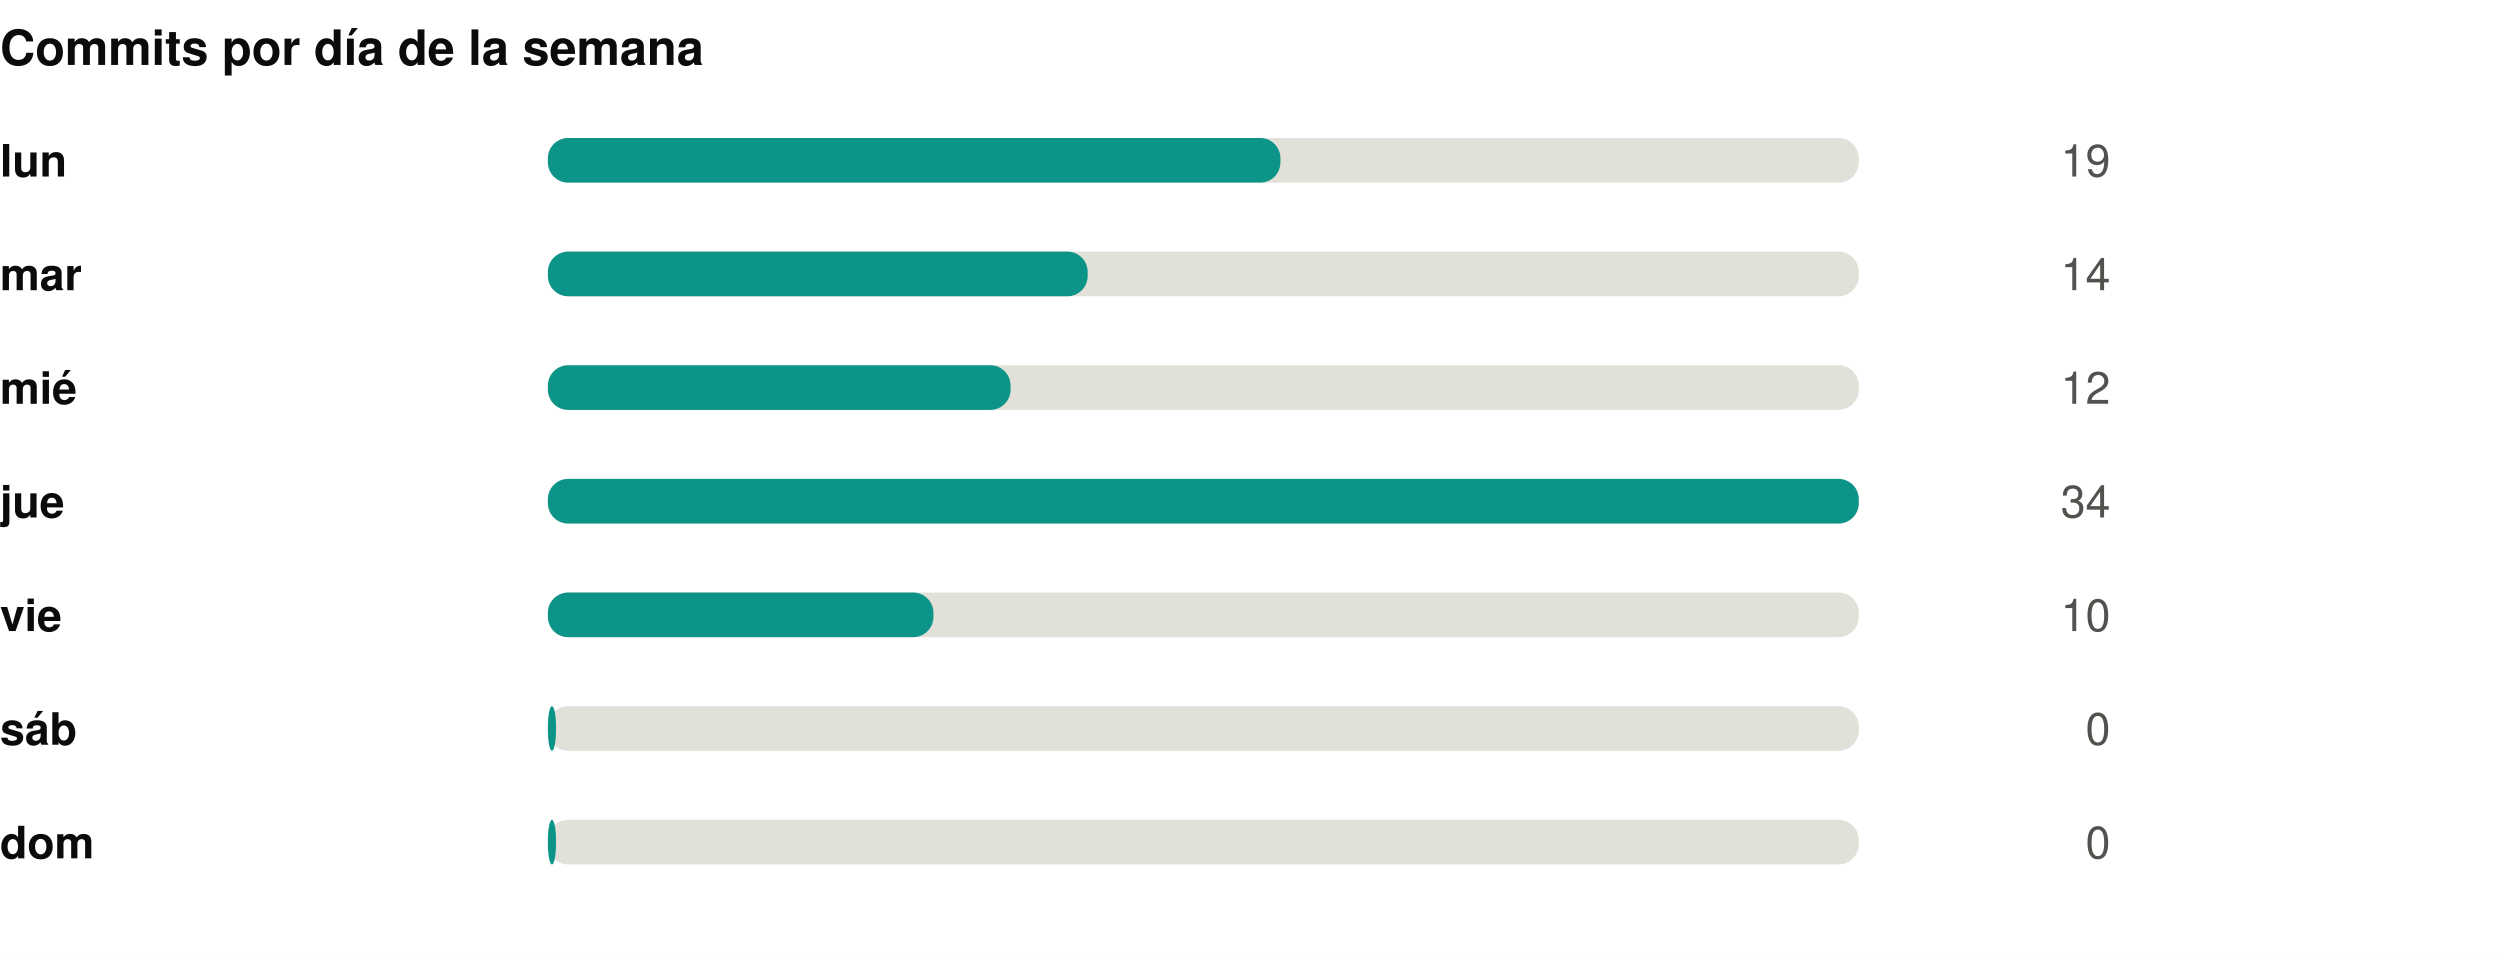
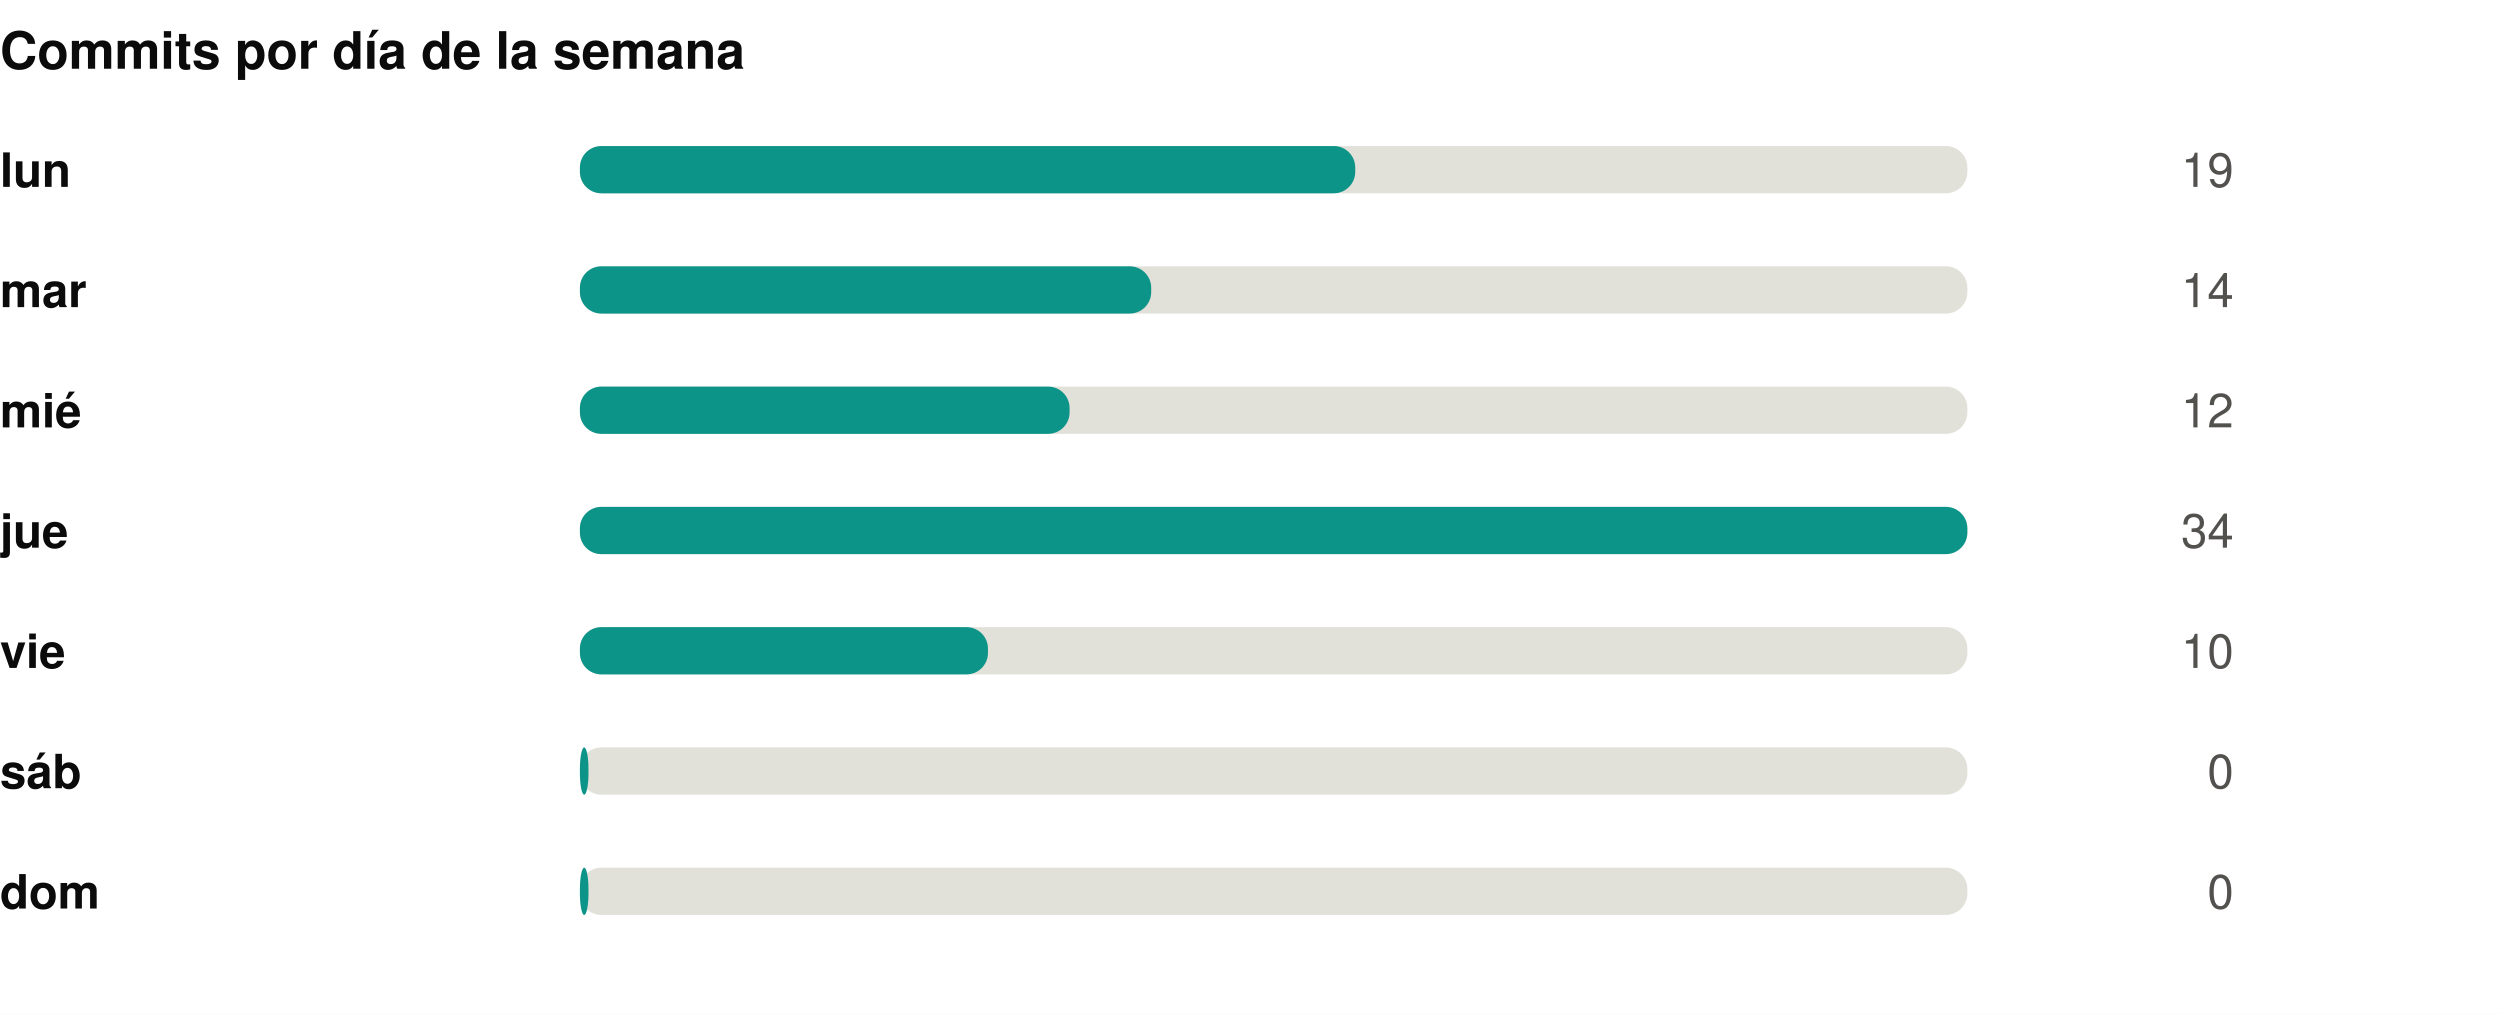
- <svg xmlns="http://www.w3.org/2000/svg" width="616" height="236" viewBox="0 0 616 236" role="img">
-   <rect width="616" height="236" fill="#ffffff" />
+ <svg xmlns="http://www.w3.org/2000/svg" width="582" height="236" viewBox="0 0 582 236" role="img">
+   <rect width="582" height="236" fill="#ffffff" />
  <g transform="translate(0,0)">
    <text x="0" y="16" font-family="-apple-system,BlinkMacSystemFont,'Segoe UI',Helvetica,Arial,sans-serif" font-size="12" font-weight="700" fill="#0b0b0b" text-anchor="start">Commits por día de la semana</text>
    <text x="0" y="43.5" font-family="-apple-system,BlinkMacSystemFont,'Segoe UI',Helvetica,Arial,sans-serif" font-size="11" font-weight="600" fill="#0b0b0b" text-anchor="start">lun</text>
    <rect x="135" y="34" width="323" height="11" rx="5" fill="#e1e0d9" />
    <rect x="135" y="34" width="180.5" height="11" rx="5" fill="#0d9488" />
    <text x="520" y="43.5" font-family="-apple-system,BlinkMacSystemFont,'Segoe UI',Helvetica,Arial,sans-serif" font-size="11" font-weight="400" fill="#52514e" text-anchor="end">19</text>
    <text x="0" y="71.5" font-family="-apple-system,BlinkMacSystemFont,'Segoe UI',Helvetica,Arial,sans-serif" font-size="11" font-weight="600" fill="#0b0b0b" text-anchor="start">mar</text>
    <rect x="135" y="62" width="323" height="11" rx="5" fill="#e1e0d9" />
    <rect x="135" y="62" width="133.0" height="11" rx="5" fill="#0d9488" />
    <text x="520" y="71.5" font-family="-apple-system,BlinkMacSystemFont,'Segoe UI',Helvetica,Arial,sans-serif" font-size="11" font-weight="400" fill="#52514e" text-anchor="end">14</text>
    <text x="0" y="99.5" font-family="-apple-system,BlinkMacSystemFont,'Segoe UI',Helvetica,Arial,sans-serif" font-size="11" font-weight="600" fill="#0b0b0b" text-anchor="start">mié</text>
    <rect x="135" y="90" width="323" height="11" rx="5" fill="#e1e0d9" />
    <rect x="135" y="90" width="114.0" height="11" rx="5" fill="#0d9488" />
    <text x="520" y="99.5" font-family="-apple-system,BlinkMacSystemFont,'Segoe UI',Helvetica,Arial,sans-serif" font-size="11" font-weight="400" fill="#52514e" text-anchor="end">12</text>
    <text x="0" y="127.5" font-family="-apple-system,BlinkMacSystemFont,'Segoe UI',Helvetica,Arial,sans-serif" font-size="11" font-weight="600" fill="#0b0b0b" text-anchor="start">jue</text>
    <rect x="135" y="118" width="323" height="11" rx="5" fill="#e1e0d9" />
    <rect x="135" y="118" width="323.0" height="11" rx="5" fill="#0d9488" />
    <text x="520" y="127.5" font-family="-apple-system,BlinkMacSystemFont,'Segoe UI',Helvetica,Arial,sans-serif" font-size="11" font-weight="400" fill="#52514e" text-anchor="end">34</text>
    <text x="0" y="155.5" font-family="-apple-system,BlinkMacSystemFont,'Segoe UI',Helvetica,Arial,sans-serif" font-size="11" font-weight="600" fill="#0b0b0b" text-anchor="start">vie</text>
    <rect x="135" y="146" width="323" height="11" rx="5" fill="#e1e0d9" />
    <rect x="135" y="146" width="95.0" height="11" rx="5" fill="#0d9488" />
    <text x="520" y="155.5" font-family="-apple-system,BlinkMacSystemFont,'Segoe UI',Helvetica,Arial,sans-serif" font-size="11" font-weight="400" fill="#52514e" text-anchor="end">10</text>
    <text x="0" y="183.5" font-family="-apple-system,BlinkMacSystemFont,'Segoe UI',Helvetica,Arial,sans-serif" font-size="11" font-weight="600" fill="#0b0b0b" text-anchor="start">sáb</text>
    <rect x="135" y="174" width="323" height="11" rx="5" fill="#e1e0d9" />
    <rect x="135" y="174" width="2.0" height="11" rx="5" fill="#0d9488" />
    <text x="520" y="183.5" font-family="-apple-system,BlinkMacSystemFont,'Segoe UI',Helvetica,Arial,sans-serif" font-size="11" font-weight="400" fill="#52514e" text-anchor="end">0</text>
    <text x="0" y="211.5" font-family="-apple-system,BlinkMacSystemFont,'Segoe UI',Helvetica,Arial,sans-serif" font-size="11" font-weight="600" fill="#0b0b0b" text-anchor="start">dom</text>
    <rect x="135" y="202" width="323" height="11" rx="5" fill="#e1e0d9" />
    <rect x="135" y="202" width="2.0" height="11" rx="5" fill="#0d9488" />
    <text x="520" y="211.5" font-family="-apple-system,BlinkMacSystemFont,'Segoe UI',Helvetica,Arial,sans-serif" font-size="11" font-weight="400" fill="#52514e" text-anchor="end">0</text>
  </g>
</svg>
